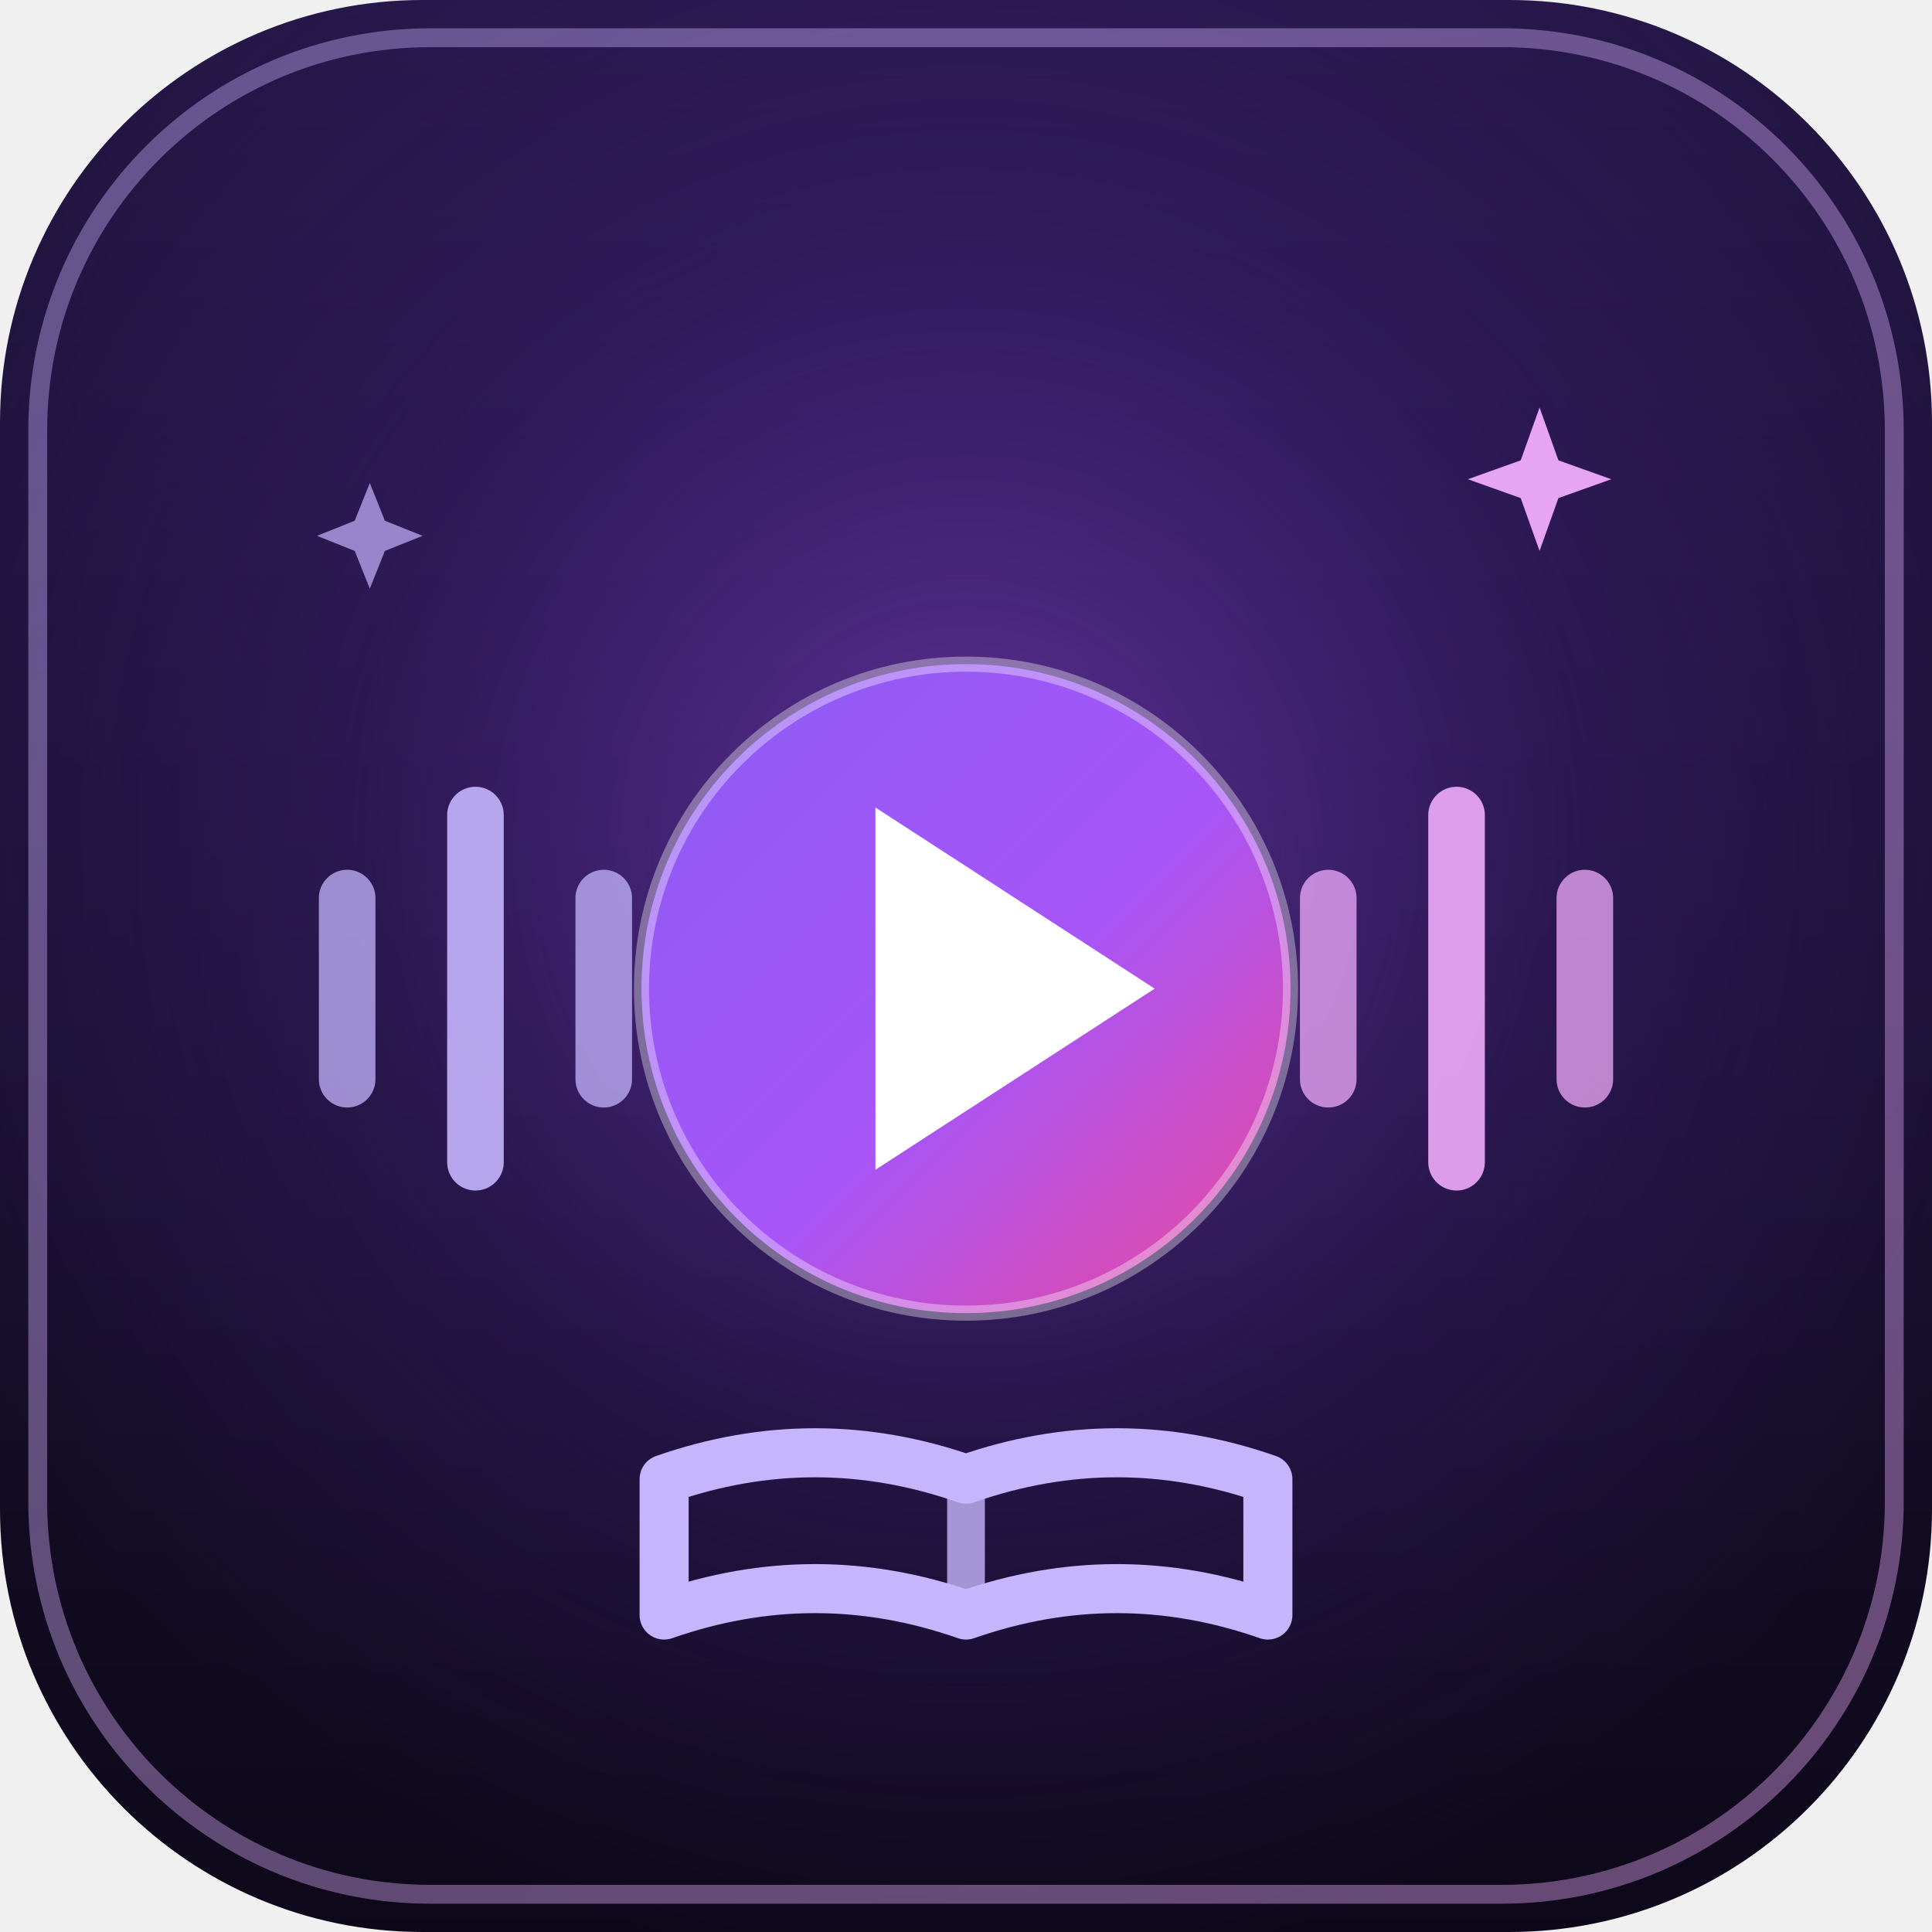
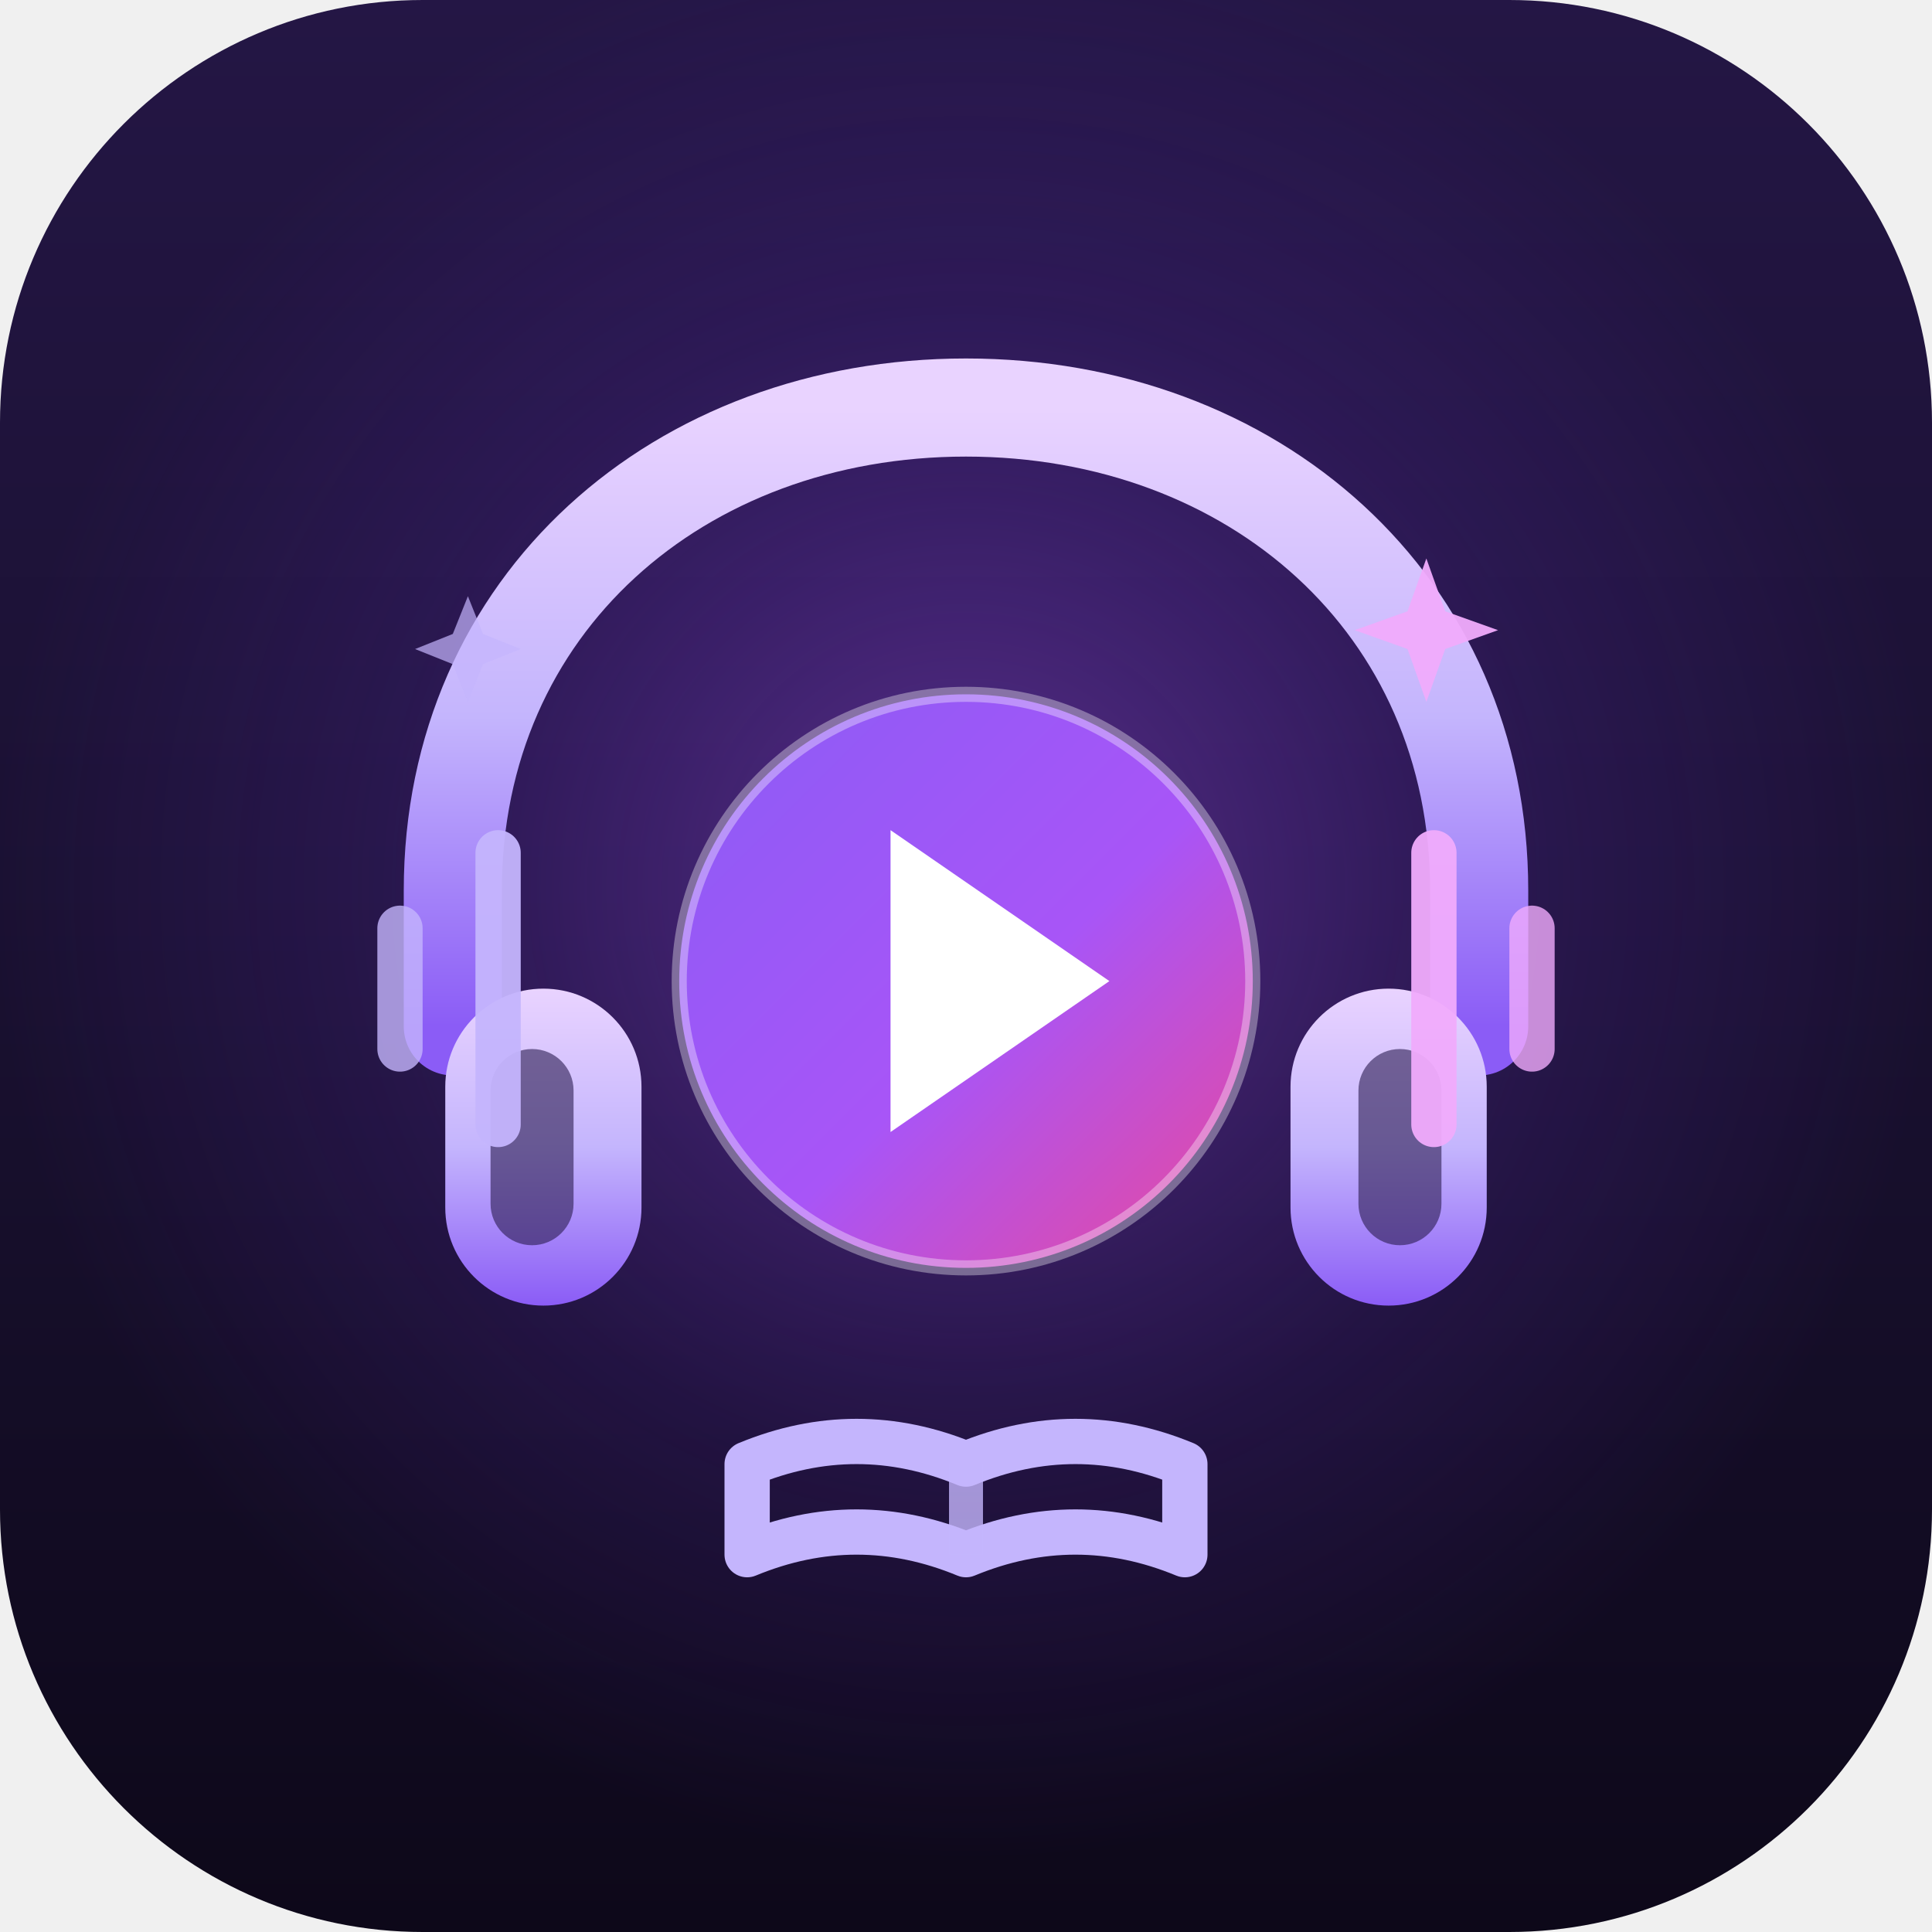
<svg xmlns="http://www.w3.org/2000/svg" viewBox="0 0 512 512">
  <defs>
    <linearGradient id="sn-bg" x1="0" y1="0" x2="0" y2="1">
      <stop offset="0" stop-color="#241645" />
      <stop offset="0.6" stop-color="#170f2c" />
      <stop offset="1" stop-color="#0d0819" />
    </linearGradient>
-     <radialGradient id="sn-glow" cx="0.5" cy="0.44" r="0.58">
-       <stop offset="0" stop-color="#a855f7" stop-opacity="0.5" />
-       <stop offset="0.55" stop-color="#7c3aed" stop-opacity="0.16" />
+     <radialGradient id="sn-glow" cx="0.5" cy="0.46" r="0.5">
+       <stop offset="0" stop-color="#a855f7" stop-opacity="0.45" />
+       <stop offset="0.6" stop-color="#7c3aed" stop-opacity="0.14" />
      <stop offset="1" stop-color="#7c3aed" stop-opacity="0" />
    </radialGradient>
    <linearGradient id="sn-play" x1="0" y1="0" x2="1" y2="1">
      <stop offset="0" stop-color="#8b5cf6" />
      <stop offset="0.55" stop-color="#a855f7" />
      <stop offset="1" stop-color="#ec4899" />
    </linearGradient>
-     <linearGradient id="sn-ring" x1="0" y1="0" x2="1" y2="1">
-       <stop offset="0" stop-color="#c4b5fd" />
-       <stop offset="1" stop-color="#f0abfc" />
+     <linearGradient id="sn-gold" x1="0" y1="0" x2="0" y2="1">
+       <stop offset="0" stop-color="#e9d3ff" />
+       <stop offset="0.5" stop-color="#c4b5fd" />
+       <stop offset="1" stop-color="#8b5cf6" />
    </linearGradient>
  </defs>
  <rect width="512" height="512" rx="112" fill="url(#sn-bg)" />
  <rect width="512" height="512" rx="112" fill="url(#sn-glow)" />
-   <rect x="10" y="10" width="492" height="492" rx="104" fill="none" stroke="url(#sn-ring)" stroke-opacity="0.4" stroke-width="5" />
-   <line x1="92" y1="238" x2="92" y2="286" stroke="#c4b5fd" stroke-width="15" stroke-linecap="round" opacity="0.75" />
-   <line x1="126" y1="216" x2="126" y2="308" stroke="#c4b5fd" stroke-width="15" stroke-linecap="round" opacity="0.9" />
-   <line x1="160" y1="238" x2="160" y2="286" stroke="#c4b5fd" stroke-width="15" stroke-linecap="round" opacity="0.75" />
-   <line x1="352" y1="238" x2="352" y2="286" stroke="#f0abfc" stroke-width="15" stroke-linecap="round" opacity="0.75" />
-   <line x1="386" y1="216" x2="386" y2="308" stroke="#f0abfc" stroke-width="15" stroke-linecap="round" opacity="0.9" />
-   <line x1="420" y1="238" x2="420" y2="286" stroke="#f0abfc" stroke-width="15" stroke-linecap="round" opacity="0.75" />
-   <circle cx="256" cy="262" r="86" fill="url(#sn-play)" />
-   <circle cx="256" cy="262" r="86" fill="none" stroke="#ffffff" stroke-opacity="0.35" stroke-width="4" />
-   <path d="M232 214 L306 262 L232 310 Z" fill="#ffffff" stroke-linejoin="round" />
-   <path d="M176 392 Q216 378 256 392 Q296 378 336 392 L336 428 Q296 414 256 428 Q216 414 176 428 Z" fill="none" stroke="#c4b5fd" stroke-width="13" stroke-linejoin="round" />
-   <line x1="256" y1="392" x2="256" y2="428" stroke="#c4b5fd" stroke-width="10" opacity="0.8" />
-   <path d="M408 108 l5 14 14 5 -14 5 -5 14 -5 -14 -14 -5 14 -5 Z" fill="#f0abfc" opacity="0.95" />
-   <path d="M98 128 l4 10 10 4 -10 4 -4 10 -4 -10 -10 -4 10 -4 Z" fill="#c4b5fd" opacity="0.7" />
+   <path d="M120 272 V236 C120 160 180 108 256 108 C332 108 392 160 392 236 V272" fill="none" stroke="url(#sn-gold)" stroke-width="26" stroke-linecap="round" />
+   <rect x="118" y="262" width="52" height="84" rx="26" fill="url(#sn-gold)" />
+   <rect x="342" y="262" width="52" height="84" rx="26" fill="url(#sn-gold)" />
+   <rect x="130" y="278" width="22" height="52" rx="11" fill="#2a1a4e" opacity="0.6" />
+   <rect x="360" y="278" width="22" height="52" rx="11" fill="#2a1a4e" opacity="0.6" />
+   <line x1="106" y1="246" x2="106" y2="278" stroke="#c4b5fd" stroke-width="12" stroke-linecap="round" opacity="0.8" />
+   <line x1="132" y1="226" x2="132" y2="298" stroke="#c4b5fd" stroke-width="12" stroke-linecap="round" opacity="0.95" />
+   <line x1="406" y1="246" x2="406" y2="278" stroke="#f0abfc" stroke-width="12" stroke-linecap="round" opacity="0.8" />
+   <line x1="380" y1="226" x2="380" y2="298" stroke="#f0abfc" stroke-width="12" stroke-linecap="round" opacity="0.95" />
+   <circle cx="256" cy="260" r="76" fill="url(#sn-play)" />
+   <circle cx="256" cy="260" r="76" fill="none" stroke="#ffffff" stroke-opacity="0.35" stroke-width="4" />
+   <path d="M236 220 L294 260 L236 300 Z" fill="#ffffff" stroke-linejoin="round" />
+   <path d="M198 388 Q227 376 256 388 Q285 376 314 388 L314 412 Q285 400 256 412 Q227 400 198 412 Z" fill="none" stroke="#c4b5fd" stroke-width="12" stroke-linejoin="round" />
+   <line x1="256" y1="388" x2="256" y2="412" stroke="#c4b5fd" stroke-width="9" opacity="0.8" />
+   <path d="M378 148 l5 14 14 5 -14 5 -5 14 -5 -14 -14 -5 14 -5 Z" fill="#f0abfc" opacity="0.95" />
+   <path d="M124 158 l4 10 10 4 -10 4 -4 10 -4 -10 -10 -4 10 -4 Z" fill="#c4b5fd" opacity="0.7" />
</svg>
